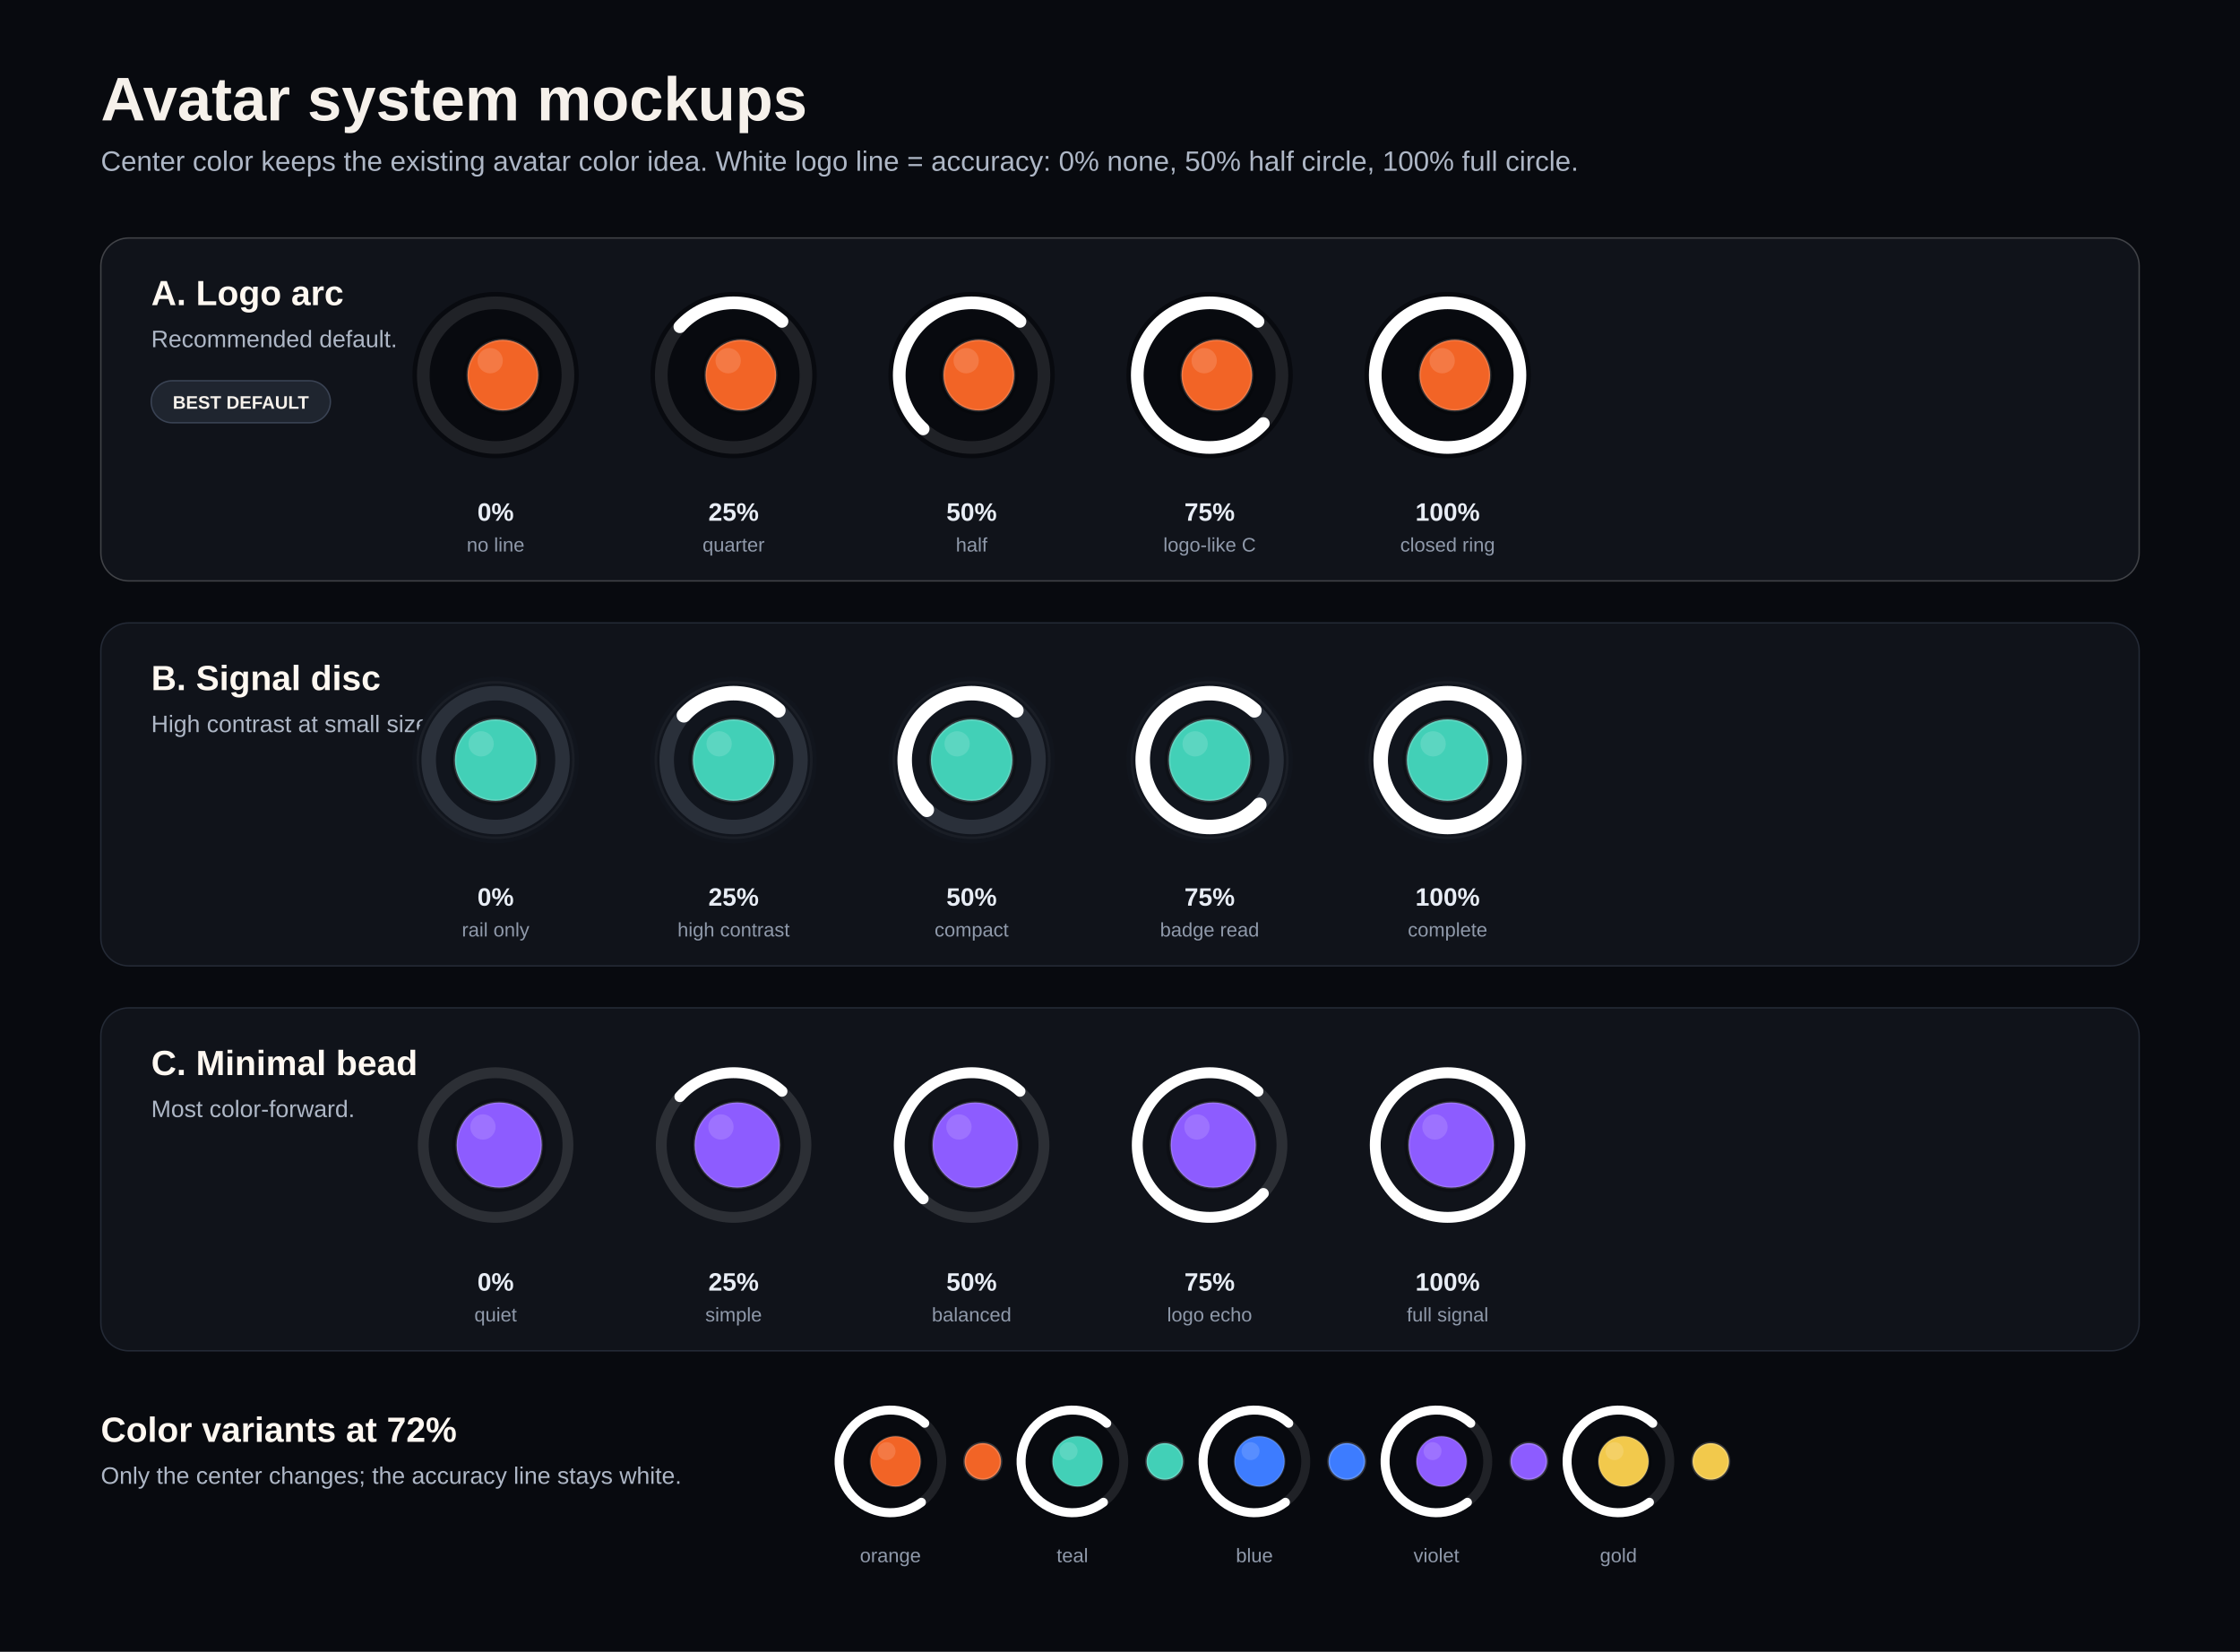
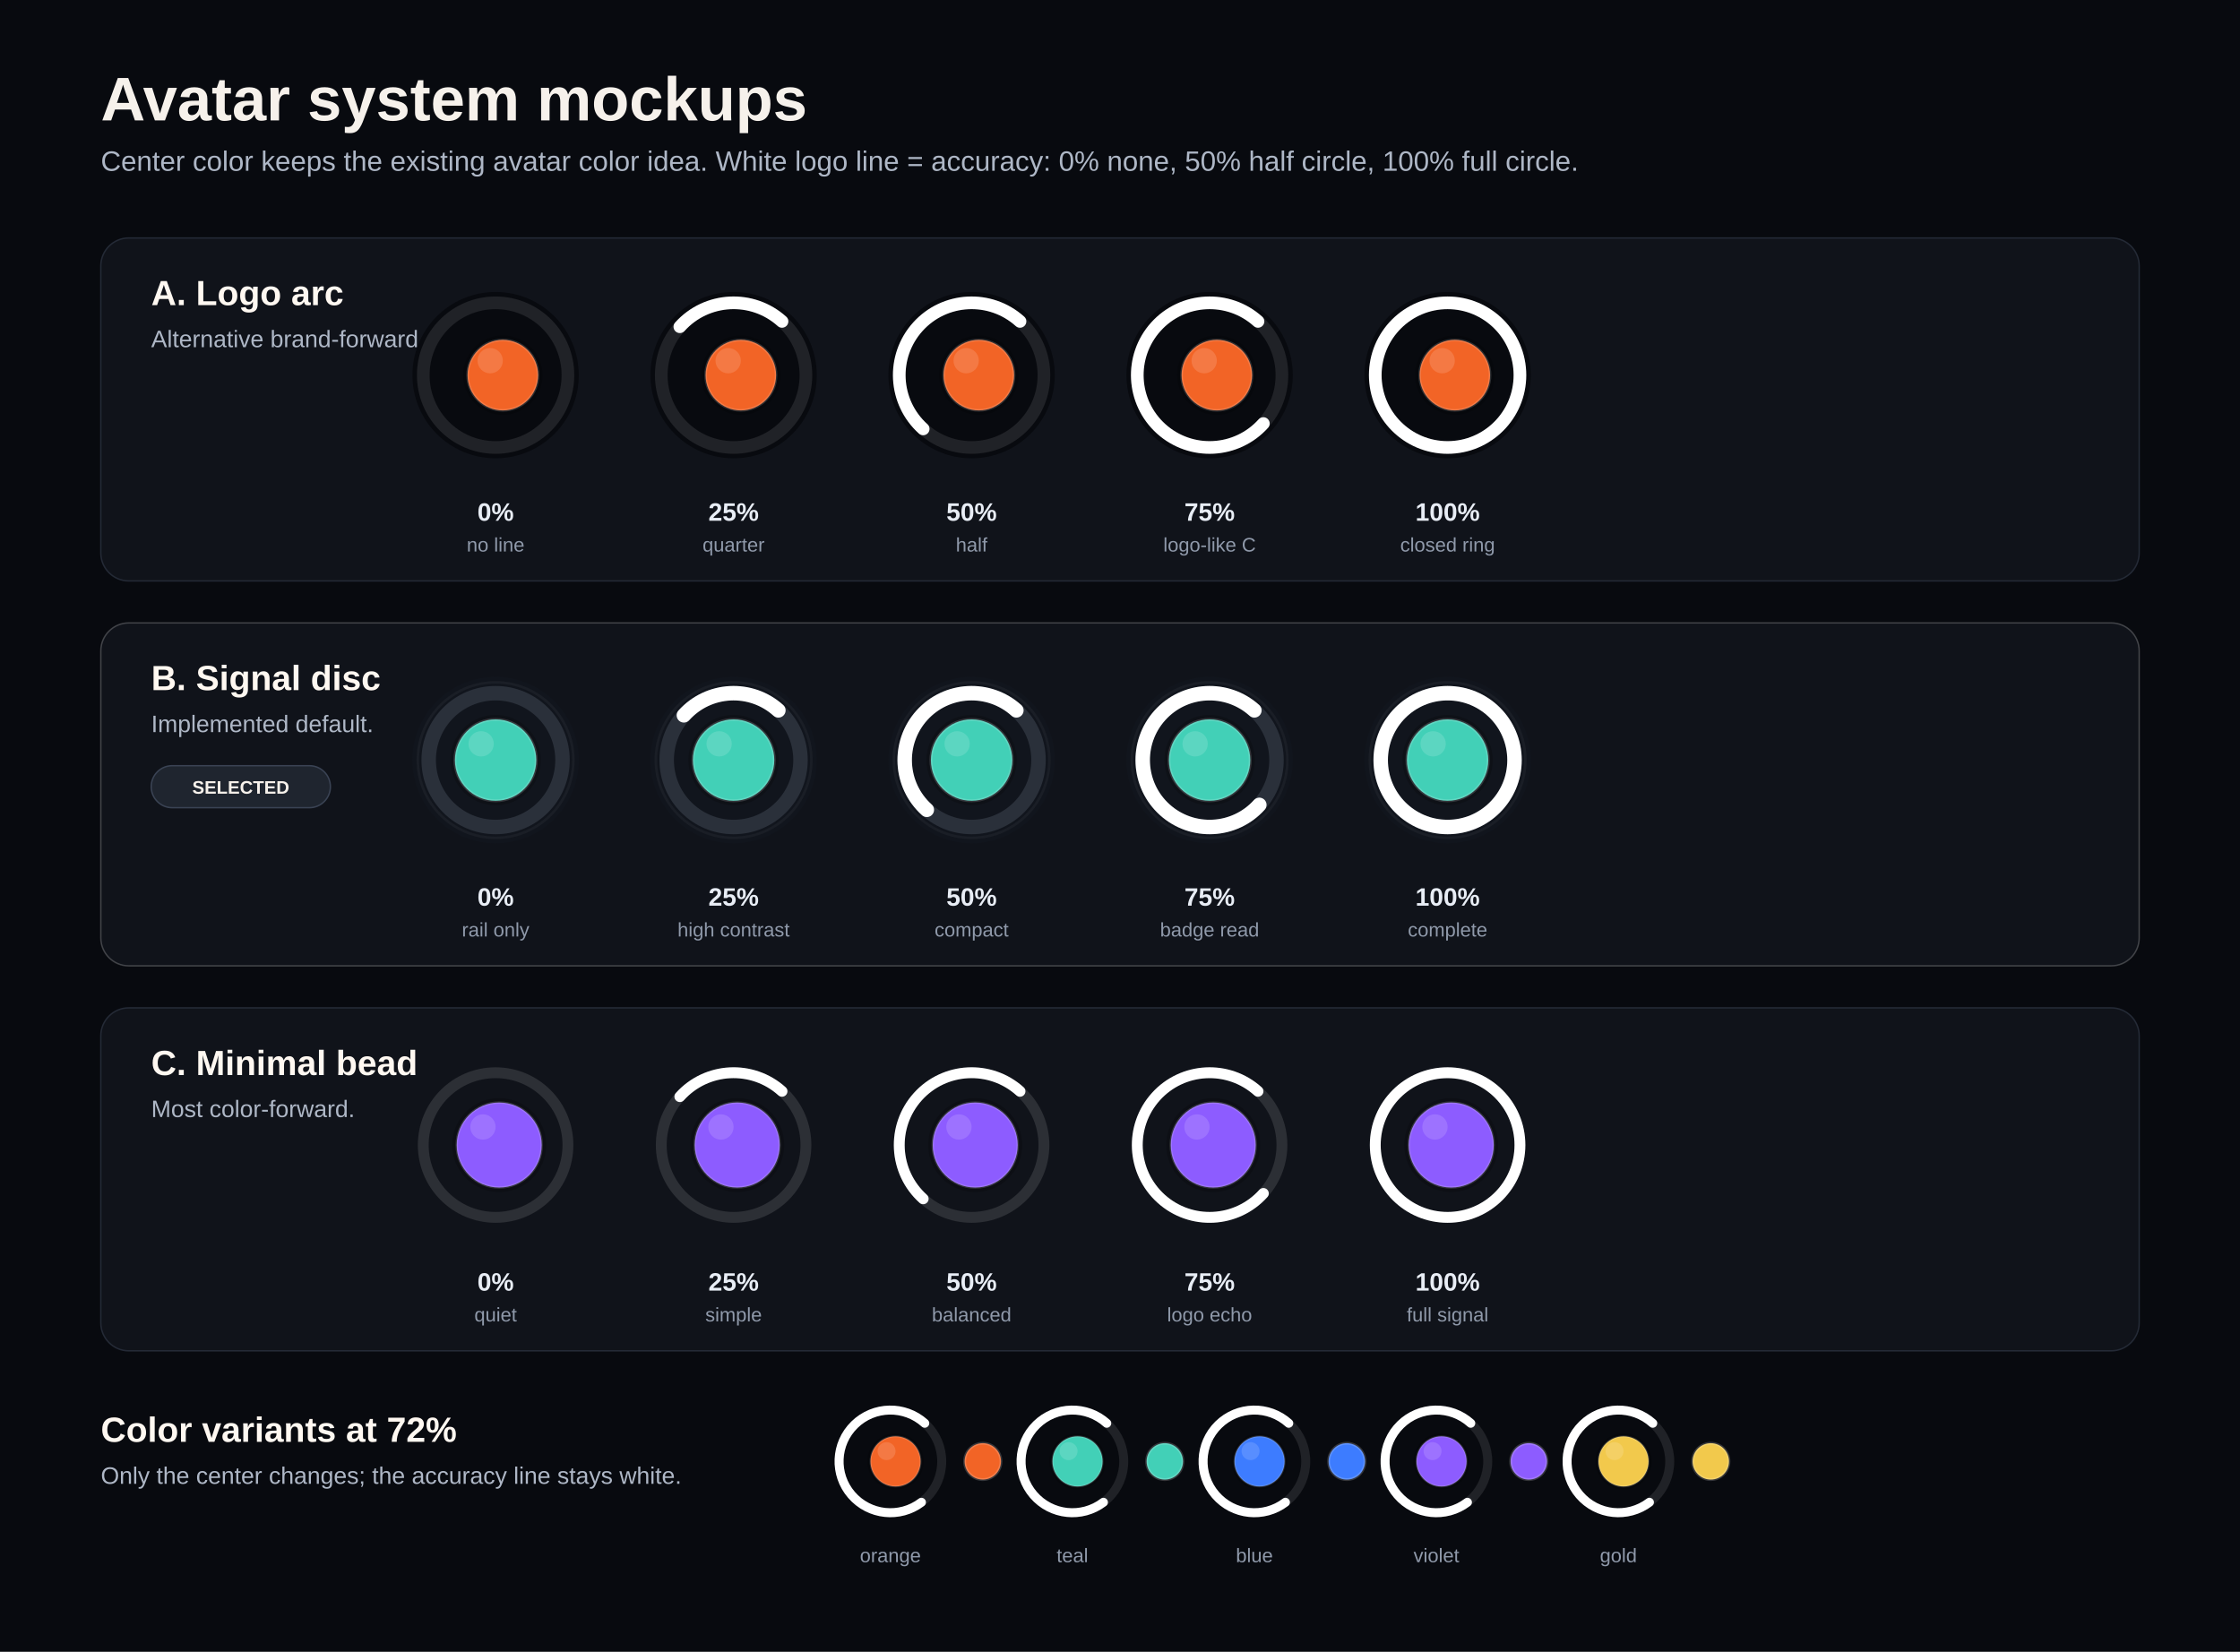
<svg xmlns="http://www.w3.org/2000/svg" width="1600" height="1180" viewBox="0 0 1600 1180" role="img" aria-labelledby="title desc">
  <defs>
    <style>
      .canvas {
        fill: #080a0f;
      }

      .panel {
        fill: #10131a;
        stroke: #242a36;
        stroke-width: 1;
      }

      .panel-recommended {
        stroke: #ffffff;
        stroke-opacity: 0.22;
      }

      .title {
        fill: #f6f1eb;
        font-family: Arial, Helvetica, sans-serif;
        font-size: 44px;
        font-weight: 720;
        letter-spacing: 0;
      }

      .subtitle,
      .body,
      .label,
      .tiny {
        font-family: Arial, Helvetica, sans-serif;
        letter-spacing: 0;
      }

      .subtitle {
        fill: #aeb7c6;
        font-size: 20px;
      }

      .row-title {
        fill: #fff8f1;
        font-family: Arial, Helvetica, sans-serif;
        font-size: 25px;
        font-weight: 700;
      }

      .body {
        fill: #aeb7c6;
        font-size: 17px;
      }

      .label {
        fill: #e8edf5;
        font-size: 18px;
        font-weight: 650;
        text-anchor: middle;
      }

      .tiny {
        fill: #8f99aa;
        font-size: 14px;
        text-anchor: middle;
      }

      .badge {
        fill: #1f252f;
        stroke: #3a4354;
        stroke-width: 1;
      }

      .badge-text {
        fill: #f6f1eb;
        font-family: Arial, Helvetica, sans-serif;
        font-size: 13px;
        font-weight: 700;
        letter-spacing: 0;
        text-anchor: middle;
      }

      .avatar-back {
        fill: #080a0f;
      }

      .avatar-disc {
        fill: #11151d;
      }

      .avatar-rail {
        fill: none;
        stroke: #ffffff;
        stroke-linecap: round;
        stroke-linejoin: round;
      }

      .rail-a {
        stroke-opacity: 0.1;
        stroke-width: 7;
      }

      .rail-b {
        stroke: #2a303a;
        stroke-opacity: 1;
        stroke-width: 8;
      }

      .rail-c {
        stroke-opacity: 0.12;
        stroke-width: 6;
      }

      .avatar-progress {
        fill: none;
        stroke: #ffffff;
        stroke-linecap: round;
        stroke-linejoin: round;
      }

      .progress-a {
        stroke-width: 7;
      }

      .progress-b {
        stroke-width: 8;
      }

      .progress-c {
        stroke-width: 6;
      }

      .avatar-core {
        fill: currentColor;
      }

      .avatar-core-shadow {
        fill: #000000;
        opacity: 0.2;
      }

      .avatar-core-ring {
        fill: none;
        stroke: #ffffff;
        stroke-opacity: 0.16;
      }

      .avatar-core-light {
        fill: #ffffff;
        opacity: 0.14;
      }

      .swatch {
        fill: currentColor;
        stroke: #ffffff;
        stroke-opacity: 0.18;
        stroke-width: 2;
      }
    </style>
    <symbol id="avatar-a-base" viewBox="0 0 96 96">
      <circle class="avatar-back" cx="48" cy="48" r="46" />
      <circle class="avatar-rail rail-a" cx="48" cy="48" r="40" />
      <circle class="avatar-core-shadow" cx="52" cy="48" r="22" />
      <circle class="avatar-core" cx="52" cy="48" r="19.5" />
      <circle class="avatar-core-light" cx="45" cy="40" r="7" />
      <circle class="avatar-core-ring" cx="52" cy="48" r="19.5" stroke-width="1.4" />
    </symbol>
    <symbol id="avatar-b-base" viewBox="0 0 96 96">
      <circle class="avatar-disc" cx="48" cy="48" r="46" />
      <circle cx="48" cy="48" r="43" fill="none" stroke="#ffffff" stroke-opacity="0.04" stroke-width="1.4" />
      <circle class="avatar-rail rail-b" cx="48" cy="48" r="37" />
      <circle class="avatar-core-shadow" cx="48" cy="48" r="25" />
      <circle class="avatar-core" cx="48" cy="48" r="22.5" />
      <circle class="avatar-core-light" cx="40" cy="39" r="7" />
      <circle class="avatar-core-ring" cx="48" cy="48" r="22.5" stroke-width="1.6" />
    </symbol>
    <symbol id="avatar-c-base" viewBox="0 0 96 96">
      <circle class="avatar-rail rail-c" cx="48" cy="48" r="40" />
      <circle class="avatar-core-shadow" cx="50" cy="48" r="26" />
      <circle class="avatar-core" cx="50" cy="48" r="23.5" />
      <circle class="avatar-core-light" cx="41" cy="38" r="7" />
      <circle class="avatar-core-ring" cx="50" cy="48" r="23.5" stroke-width="1.3" />
    </symbol>
    <symbol id="avatar-a-0" viewBox="0 0 96 96">
      <use href="#avatar-a-base" />
    </symbol>
    <symbol id="avatar-a-25" viewBox="0 0 96 96">
      <use href="#avatar-a-base" />
      <path class="avatar-progress progress-a" d="M 74.77 18.27 A 40 40 0 0 0 18.27 21.23" />
    </symbol>
    <symbol id="avatar-a-50" viewBox="0 0 96 96">
      <use href="#avatar-a-base" />
      <path class="avatar-progress progress-a" d="M 74.77 18.27 A 40 40 0 0 0 21.23 77.73" />
    </symbol>
    <symbol id="avatar-a-72" viewBox="0 0 96 96">
      <use href="#avatar-a-base" />
      <path class="avatar-progress progress-a" d="M 74.77 18.27 A 40 40 0 1 0 72.18 79.86" />
    </symbol>
    <symbol id="avatar-a-75" viewBox="0 0 96 96">
      <use href="#avatar-a-base" />
      <path class="avatar-progress progress-a" d="M 74.77 18.27 A 40 40 0 1 0 77.73 74.77" />
    </symbol>
    <symbol id="avatar-a-100" viewBox="0 0 96 96">
      <use href="#avatar-a-base" />
      <circle class="avatar-progress progress-a" cx="48" cy="48" r="40" />
    </symbol>
    <symbol id="avatar-b-0" viewBox="0 0 96 96">
      <use href="#avatar-b-base" />
    </symbol>
    <symbol id="avatar-b-25" viewBox="0 0 96 96">
      <use href="#avatar-b-base" />
      <path class="avatar-progress progress-b" d="M 72.76 20.50 A 37 37 0 0 0 20.50 23.24" />
    </symbol>
    <symbol id="avatar-b-50" viewBox="0 0 96 96">
      <use href="#avatar-b-base" />
      <path class="avatar-progress progress-b" d="M 72.76 20.50 A 37 37 0 0 0 23.24 75.50" />
    </symbol>
    <symbol id="avatar-b-75" viewBox="0 0 96 96">
      <use href="#avatar-b-base" />
      <path class="avatar-progress progress-b" d="M 72.76 20.50 A 37 37 0 1 0 75.50 72.76" />
    </symbol>
    <symbol id="avatar-b-100" viewBox="0 0 96 96">
      <use href="#avatar-b-base" />
      <circle class="avatar-progress progress-b" cx="48" cy="48" r="37" />
    </symbol>
    <symbol id="avatar-c-0" viewBox="0 0 96 96">
      <use href="#avatar-c-base" />
    </symbol>
    <symbol id="avatar-c-25" viewBox="0 0 96 96">
      <use href="#avatar-c-base" />
      <path class="avatar-progress progress-c" d="M 74.77 18.27 A 40 40 0 0 0 18.27 21.23" />
    </symbol>
    <symbol id="avatar-c-50" viewBox="0 0 96 96">
      <use href="#avatar-c-base" />
      <path class="avatar-progress progress-c" d="M 74.77 18.27 A 40 40 0 0 0 21.23 77.73" />
    </symbol>
    <symbol id="avatar-c-75" viewBox="0 0 96 96">
      <use href="#avatar-c-base" />
      <path class="avatar-progress progress-c" d="M 74.77 18.27 A 40 40 0 1 0 77.73 74.77" />
    </symbol>
    <symbol id="avatar-c-100" viewBox="0 0 96 96">
      <use href="#avatar-c-base" />
      <circle class="avatar-progress progress-c" cx="48" cy="48" r="40" />
    </symbol>
  </defs>
  <rect class="canvas" width="1600" height="1180" />
  <text class="title" x="72" y="86">Avatar system mockups</text>
  <text class="subtitle" x="72" y="122">Center color keeps the existing avatar color idea. White logo line = accuracy: 0% none, 50% half circle, 100% full circle.</text>
  <g transform="translate(72 170)">
-     <rect class="panel panel-recommended" x="0" y="0" width="1456" height="245" rx="20" />
+     <rect class="panel" x="0" y="0" width="1456" height="245" rx="20" />
    <text class="row-title" x="36" y="48">A. Logo arc</text>
-     <text class="body" x="36" y="78">Recommended default.</text>
-     <rect class="badge" x="36" y="102" width="128" height="30" rx="15" />
-     <text class="badge-text" x="100" y="122">BEST DEFAULT</text>
+     <text class="body" x="36" y="78">Alternative brand-forward direction.</text>
    <g transform="translate(220 36)" color="#F26426">
      <use href="#avatar-a-0" width="124" height="124" />
      <text class="label" x="62" y="166">0%</text>
      <text class="tiny" x="62" y="188">no line</text>
    </g>
    <g transform="translate(390 36)" color="#F26426">
      <use href="#avatar-a-25" width="124" height="124" />
      <text class="label" x="62" y="166">25%</text>
      <text class="tiny" x="62" y="188">quarter</text>
    </g>
    <g transform="translate(560 36)" color="#F26426">
      <use href="#avatar-a-50" width="124" height="124" />
      <text class="label" x="62" y="166">50%</text>
      <text class="tiny" x="62" y="188">half</text>
    </g>
    <g transform="translate(730 36)" color="#F26426">
      <use href="#avatar-a-75" width="124" height="124" />
      <text class="label" x="62" y="166">75%</text>
      <text class="tiny" x="62" y="188">logo-like C</text>
    </g>
    <g transform="translate(900 36)" color="#F26426">
      <use href="#avatar-a-100" width="124" height="124" />
      <text class="label" x="62" y="166">100%</text>
      <text class="tiny" x="62" y="188">closed ring</text>
    </g>
  </g>
  <g transform="translate(72 445)">
-     <rect class="panel" x="0" y="0" width="1456" height="245" rx="20" />
+     <rect class="panel panel-recommended" x="0" y="0" width="1456" height="245" rx="20" />
    <text class="row-title" x="36" y="48">B. Signal disc</text>
-     <text class="body" x="36" y="78">High contrast at small sizes.</text>
+     <text class="body" x="36" y="78">Implemented default.</text>
+     <rect class="badge" x="36" y="102" width="128" height="30" rx="15" />
+     <text class="badge-text" x="100" y="122">SELECTED</text>
    <g transform="translate(220 36)" color="#42D0B7">
      <use href="#avatar-b-0" width="124" height="124" />
      <text class="label" x="62" y="166">0%</text>
      <text class="tiny" x="62" y="188">rail only</text>
    </g>
    <g transform="translate(390 36)" color="#42D0B7">
      <use href="#avatar-b-25" width="124" height="124" />
      <text class="label" x="62" y="166">25%</text>
      <text class="tiny" x="62" y="188">high contrast</text>
    </g>
    <g transform="translate(560 36)" color="#42D0B7">
      <use href="#avatar-b-50" width="124" height="124" />
      <text class="label" x="62" y="166">50%</text>
      <text class="tiny" x="62" y="188">compact</text>
    </g>
    <g transform="translate(730 36)" color="#42D0B7">
      <use href="#avatar-b-75" width="124" height="124" />
      <text class="label" x="62" y="166">75%</text>
      <text class="tiny" x="62" y="188">badge read</text>
    </g>
    <g transform="translate(900 36)" color="#42D0B7">
      <use href="#avatar-b-100" width="124" height="124" />
      <text class="label" x="62" y="166">100%</text>
      <text class="tiny" x="62" y="188">complete</text>
    </g>
  </g>
  <g transform="translate(72 720)">
    <rect class="panel" x="0" y="0" width="1456" height="245" rx="20" />
    <text class="row-title" x="36" y="48">C. Minimal bead</text>
    <text class="body" x="36" y="78">Most color-forward.</text>
    <g transform="translate(220 36)" color="#8D5CFF">
      <use href="#avatar-c-0" width="124" height="124" />
      <text class="label" x="62" y="166">0%</text>
      <text class="tiny" x="62" y="188">quiet</text>
    </g>
    <g transform="translate(390 36)" color="#8D5CFF">
      <use href="#avatar-c-25" width="124" height="124" />
      <text class="label" x="62" y="166">25%</text>
      <text class="tiny" x="62" y="188">simple</text>
    </g>
    <g transform="translate(560 36)" color="#8D5CFF">
      <use href="#avatar-c-50" width="124" height="124" />
      <text class="label" x="62" y="166">50%</text>
      <text class="tiny" x="62" y="188">balanced</text>
    </g>
    <g transform="translate(730 36)" color="#8D5CFF">
      <use href="#avatar-c-75" width="124" height="124" />
      <text class="label" x="62" y="166">75%</text>
      <text class="tiny" x="62" y="188">logo echo</text>
    </g>
    <g transform="translate(900 36)" color="#8D5CFF">
      <use href="#avatar-c-100" width="124" height="124" />
      <text class="label" x="62" y="166">100%</text>
      <text class="tiny" x="62" y="188">full signal</text>
    </g>
  </g>
  <g transform="translate(72 1000)">
    <text class="row-title" x="0" y="30">Color variants at 72%</text>
    <text class="body" x="0" y="60">Only the center changes; the accuracy line stays white.</text>
    <g transform="translate(520 0)" color="#F26426">
      <use href="#avatar-a-72" width="88" height="88" />
      <circle class="swatch" cx="110" cy="44" r="13" />
      <text class="tiny" x="44" y="116">orange</text>
    </g>
    <g transform="translate(650 0)" color="#42D0B7">
      <use href="#avatar-a-72" width="88" height="88" />
      <circle class="swatch" cx="110" cy="44" r="13" />
      <text class="tiny" x="44" y="116">teal</text>
    </g>
    <g transform="translate(780 0)" color="#3D7CFF">
      <use href="#avatar-a-72" width="88" height="88" />
      <circle class="swatch" cx="110" cy="44" r="13" />
      <text class="tiny" x="44" y="116">blue</text>
    </g>
    <g transform="translate(910 0)" color="#8D5CFF">
      <use href="#avatar-a-72" width="88" height="88" />
      <circle class="swatch" cx="110" cy="44" r="13" />
      <text class="tiny" x="44" y="116">violet</text>
    </g>
    <g transform="translate(1040 0)" color="#F2C94C">
      <use href="#avatar-a-72" width="88" height="88" />
      <circle class="swatch" cx="110" cy="44" r="13" />
      <text class="tiny" x="44" y="116">gold</text>
    </g>
  </g>
</svg>
